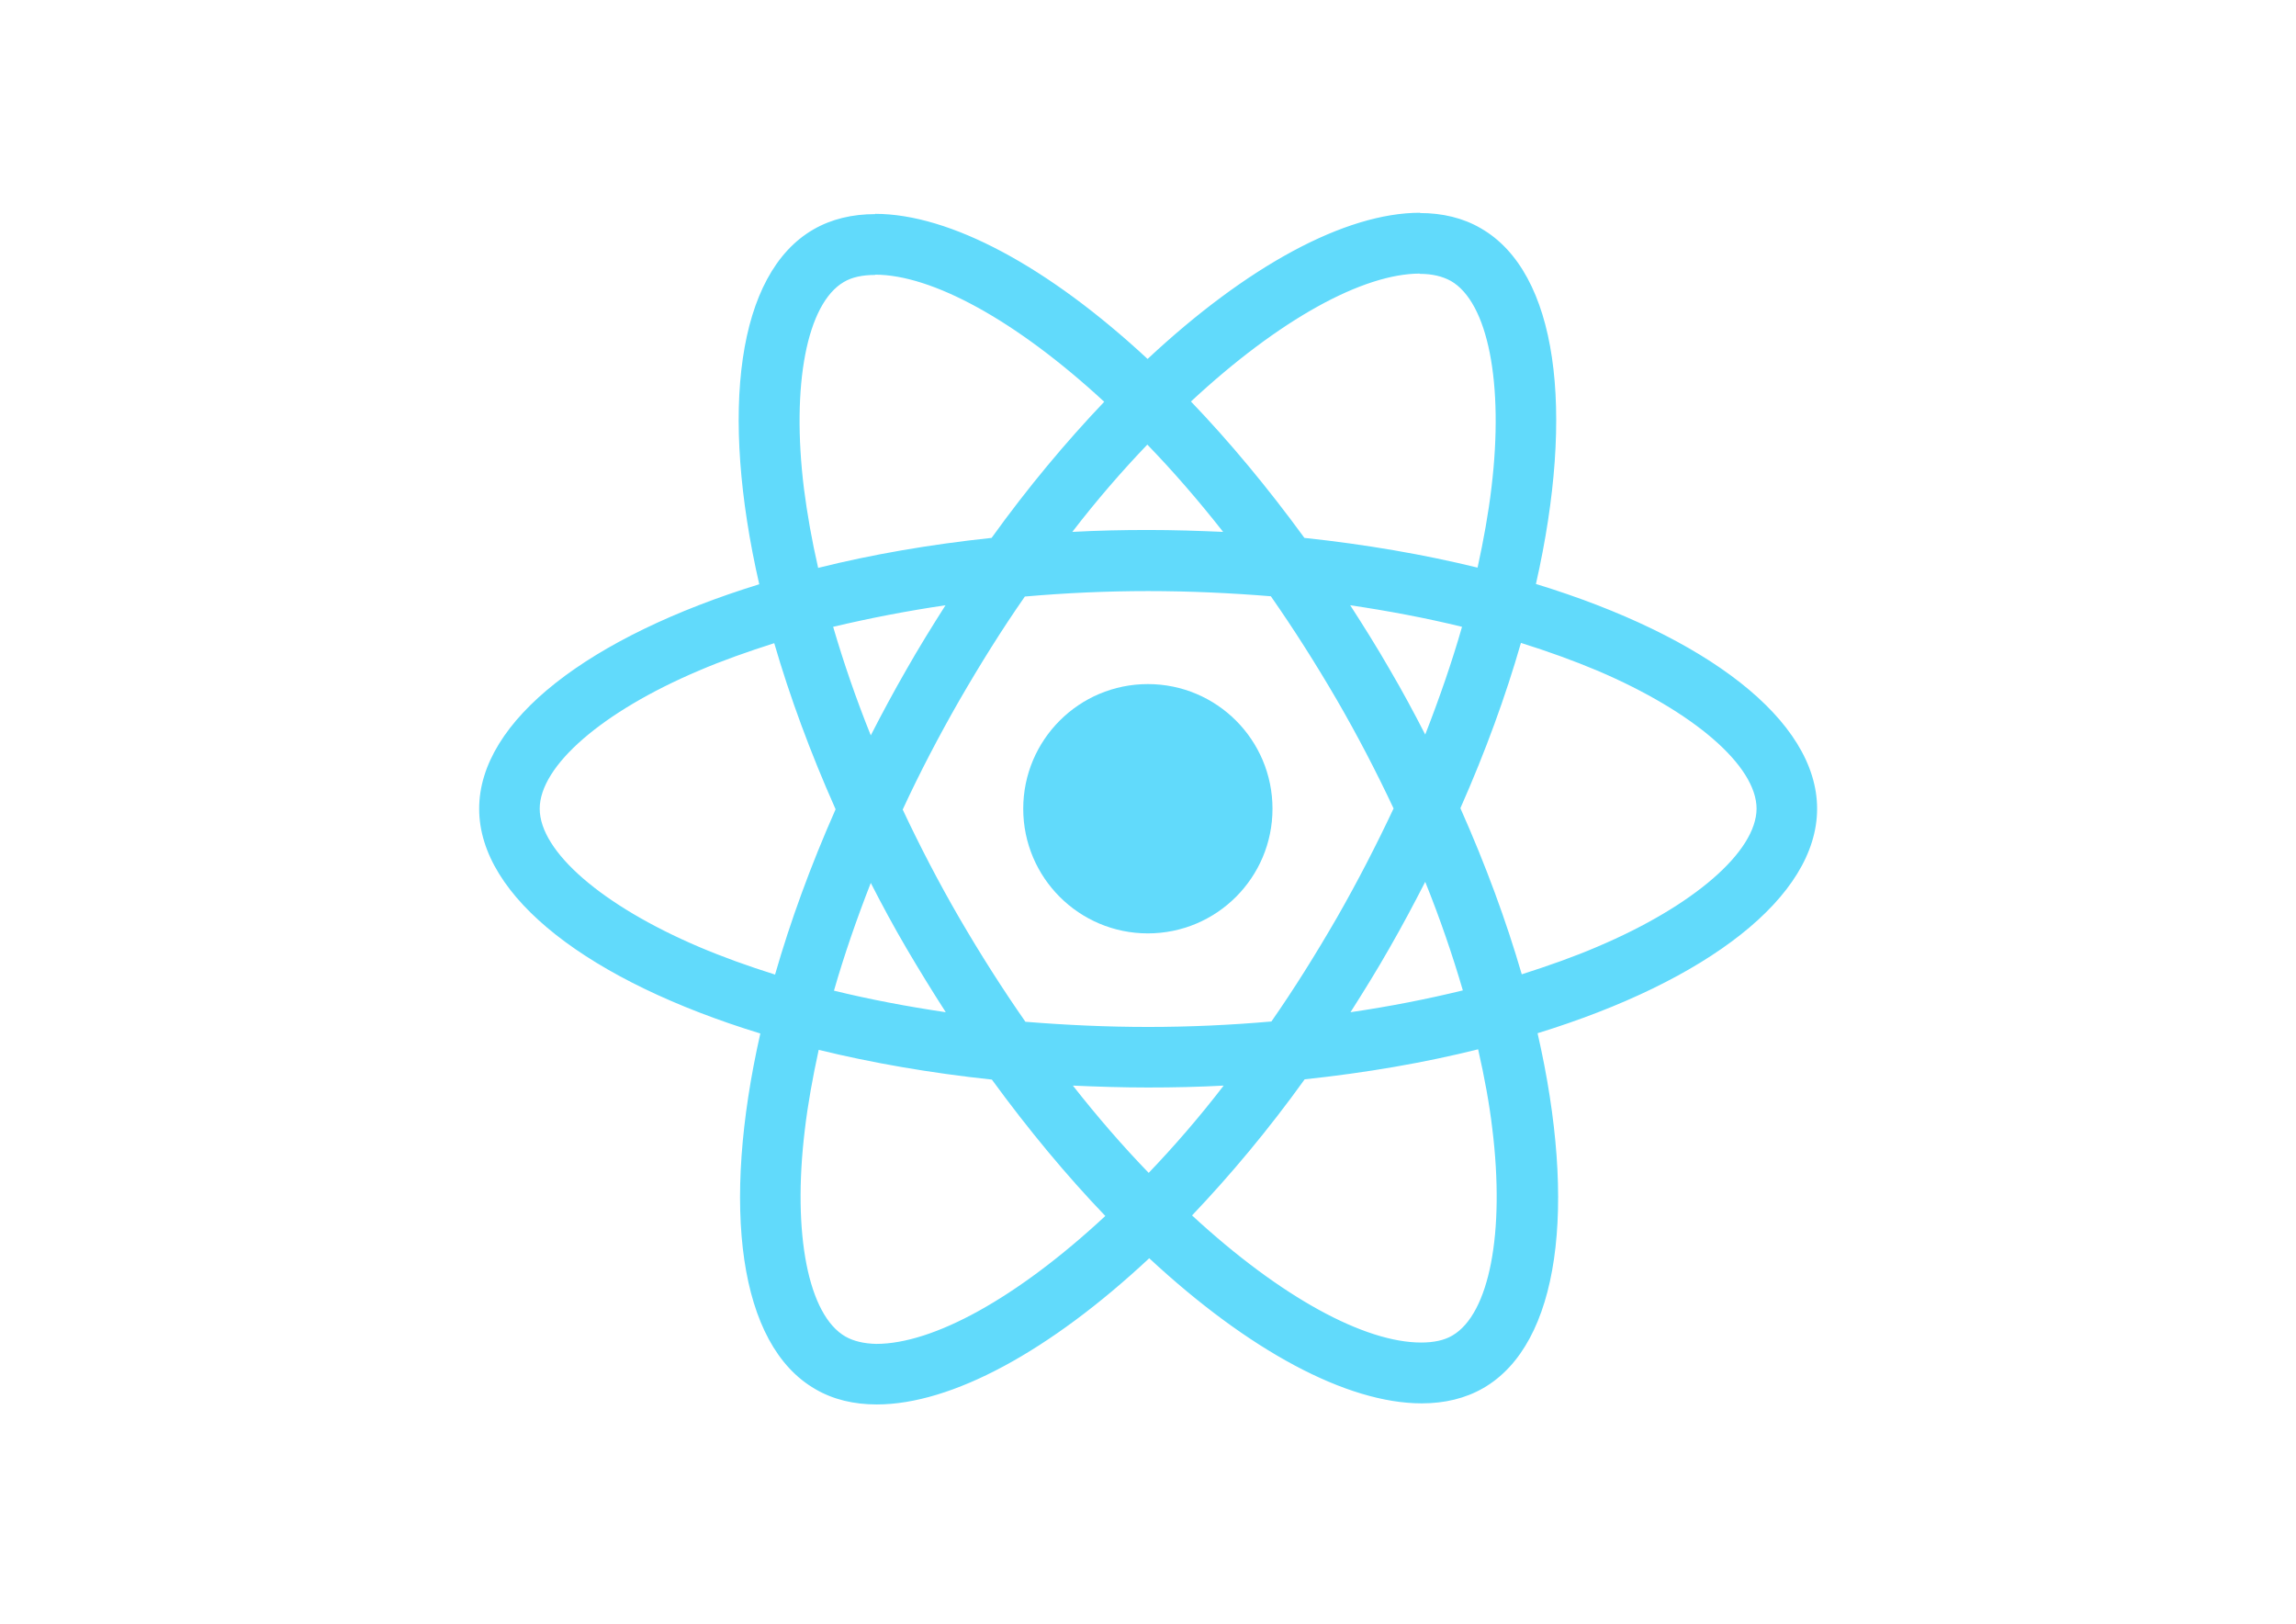
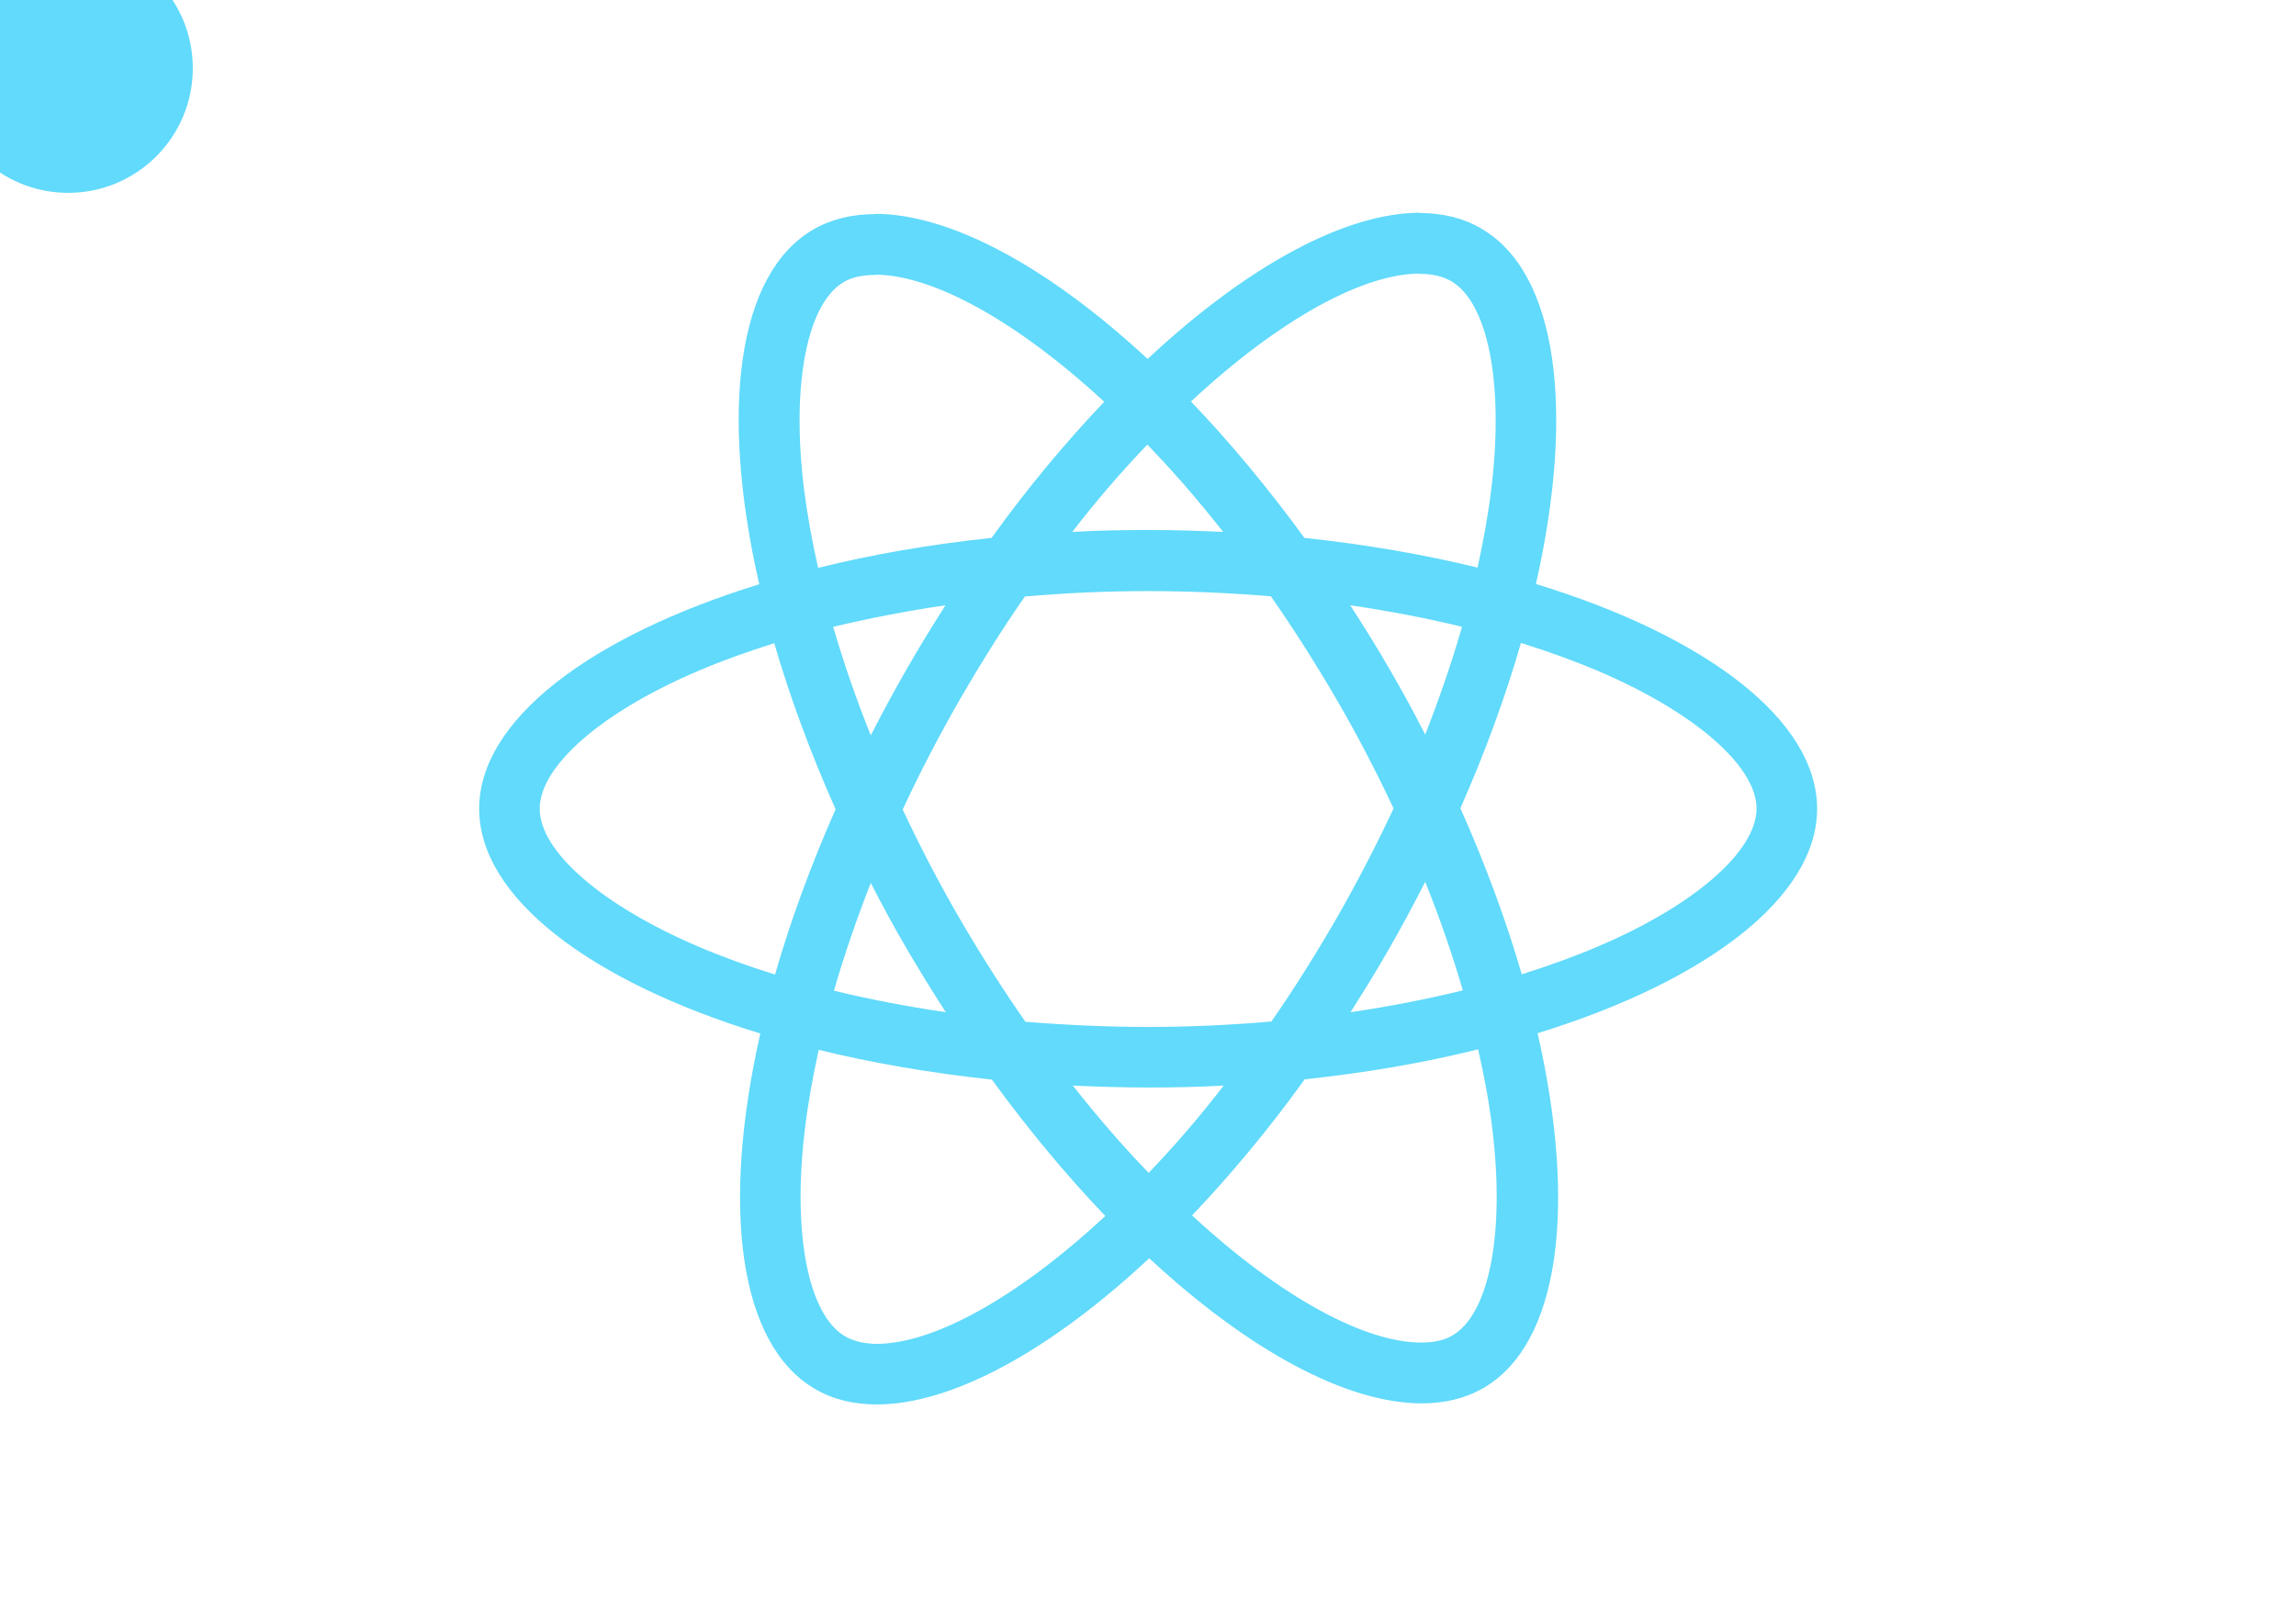
<svg xmlns="http://www.w3.org/2000/svg" viewBox="0 0 841.9 595.3">
  <g fill="#61DAFB">
    <path d="M666.3 296.5c0-32.5-40.7-63.3-103.1-82.4 14.4-63.6 8-114.2-20.2-130.4-6.5-3.8-14.1-5.6-22.4-5.6v22.3c4.6 0 8.3.9 11.4 2.6 13.6 7.8 19.5 37.5 14.9 75.7-1.1 9.4-2.9 19.3-5.1 29.4-19.6-4.8-41-8.5-63.5-10.9-13.5-18.5-27.5-35.3-41.6-50 32.6-30.3 63.2-46.9 84-46.9V78c-27.5 0-63.5 19.6-99.9 53.6-36.4-33.8-72.4-53.2-99.9-53.2v22.3c20.7 0 51.4 16.5 84 46.6-14 14.7-28 31.4-41.3 49.9-22.6 2.4-44 6.1-63.6 11-2.3-10-4-19.7-5.2-29-4.7-38.2 1.1-67.9 14.6-75.8 3-1.8 6.9-2.6 11.5-2.6V78.5c-8.4 0-16 1.8-22.6 5.6-28.1 16.2-34.4 66.7-19.9 130.1-62.2 19.2-102.7 49.9-102.7 82.3 0 32.5 40.7 63.3 103.1 82.4-14.4 63.6-8 114.2 20.2 130.4 6.5 3.8 14.1 5.6 22.5 5.6 27.5 0 63.5-19.6 99.9-53.6 36.4 33.8 72.4 53.2 99.9 53.2 8.4 0 16-1.8 22.6-5.6 28.1-16.2 34.4-66.7 19.9-130.1 62-19.1 102.5-49.9 102.5-82.3zm-130.2-66.7c-3.7 12.9-8.3 26.2-13.5 39.5-4.1-8-8.4-16-13.1-24-4.6-8-9.5-15.8-14.4-23.4 14.2 2.1 27.9 4.7 41 7.9zm-45.8 106.5c-7.8 13.5-15.8 26.3-24.1 38.2-14.9 1.3-30 2-45.2 2-15.1 0-30.2-.7-45-1.9-8.3-11.9-16.4-24.6-24.2-38-7.6-13.1-14.5-26.4-20.8-39.8 6.2-13.4 13.2-26.8 20.7-39.9 7.8-13.5 15.8-26.3 24.1-38.2 14.9-1.3 30-2 45.2-2 15.1 0 30.2.7 45 1.9 8.3 11.9 16.4 24.6 24.2 38 7.6 13.1 14.5 26.4 20.8 39.8-6.3 13.4-13.2 26.8-20.7 39.9zm32.3-13c5.4 13.4 10 26.8 13.8 39.8-13.1 3.2-26.9 5.9-41.2 8 4.9-7.7 9.8-15.6 14.4-23.7 4.6-8 8.9-16.1 13-24.1zM421.2 430c-9.3-9.6-18.6-20.3-27.8-32 9 .4 18.2.7 27.5.7 9.4 0 18.7-.2 27.8-.7-9 11.7-18.3 22.4-27.5 32zm-74.4-58.9c-14.2-2.1-27.9-4.7-41-7.9 3.7-12.9 8.3-26.2 13.5-39.5 4.1 8 8.4 16 13.1 24 4.7 8 9.5 15.8 14.4 23.4zM420.7 163c9.3 9.6 18.6 20.3 27.8 32-9-.4-18.2-.7-27.5-.7-9.4 0-18.7.2-27.8.7 9-11.7 18.3-22.4 27.5-32zm-74 58.9c-4.9 7.7-9.8 15.6-14.4 23.7-4.6 8-8.9 16-13 24-5.4-13.4-10-26.8-13.8-39.8 13.1-3.1 26.9-5.8 41.2-7.9zm-90.5 125.2c-35.4-15.1-58.3-34.9-58.3-50.6 0-15.7 22.9-35.6 58.3-50.6 8.6-3.7 18-7 27.7-10.1 5.7 19.6 13.2 40 22.5 60.9-9.2 20.8-16.6 41.1-22.2 60.6-9.9-3.1-19.3-6.5-28-10.2zM310 490c-13.6-7.8-19.5-37.5-14.9-75.7 1.1-9.4 2.9-19.3 5.1-29.4 19.6 4.8 41 8.5 63.5 10.9 13.5 18.5 27.5 35.3 41.6 50-32.6 30.3-63.2 46.9-84 46.9-4.5-.1-8.3-1-11.3-2.7zm237.2-76.2c4.7 38.2-1.1 67.9-14.6 75.8-3 1.8-6.9 2.6-11.5 2.6-20.7 0-51.4-16.5-84-46.6 14-14.7 28-31.4 41.3-49.9 22.6-2.4 44-6.1 63.6-11 2.3 10.1 4.1 19.8 5.2 29.1zm38.5-66.7c-8.6 3.7-18 7-27.7 10.1-5.7-19.6-13.2-40-22.5-60.9 9.2-20.8 16.6-41.1 22.2-60.6 9.9 3.1 19.3 6.5 28.1 10.2 35.4 15.1 58.3 34.9 58.3 50.6-.1 15.7-23 35.6-58.4 50.6zM320.8 78.4z" />
-     <circle cx="420.9" cy="296.5" r="45.7" />
+     <circle cx="25" cy="25" r="45.7" />
    <path d="M520.5 78.1z" />
  </g>
</svg>
